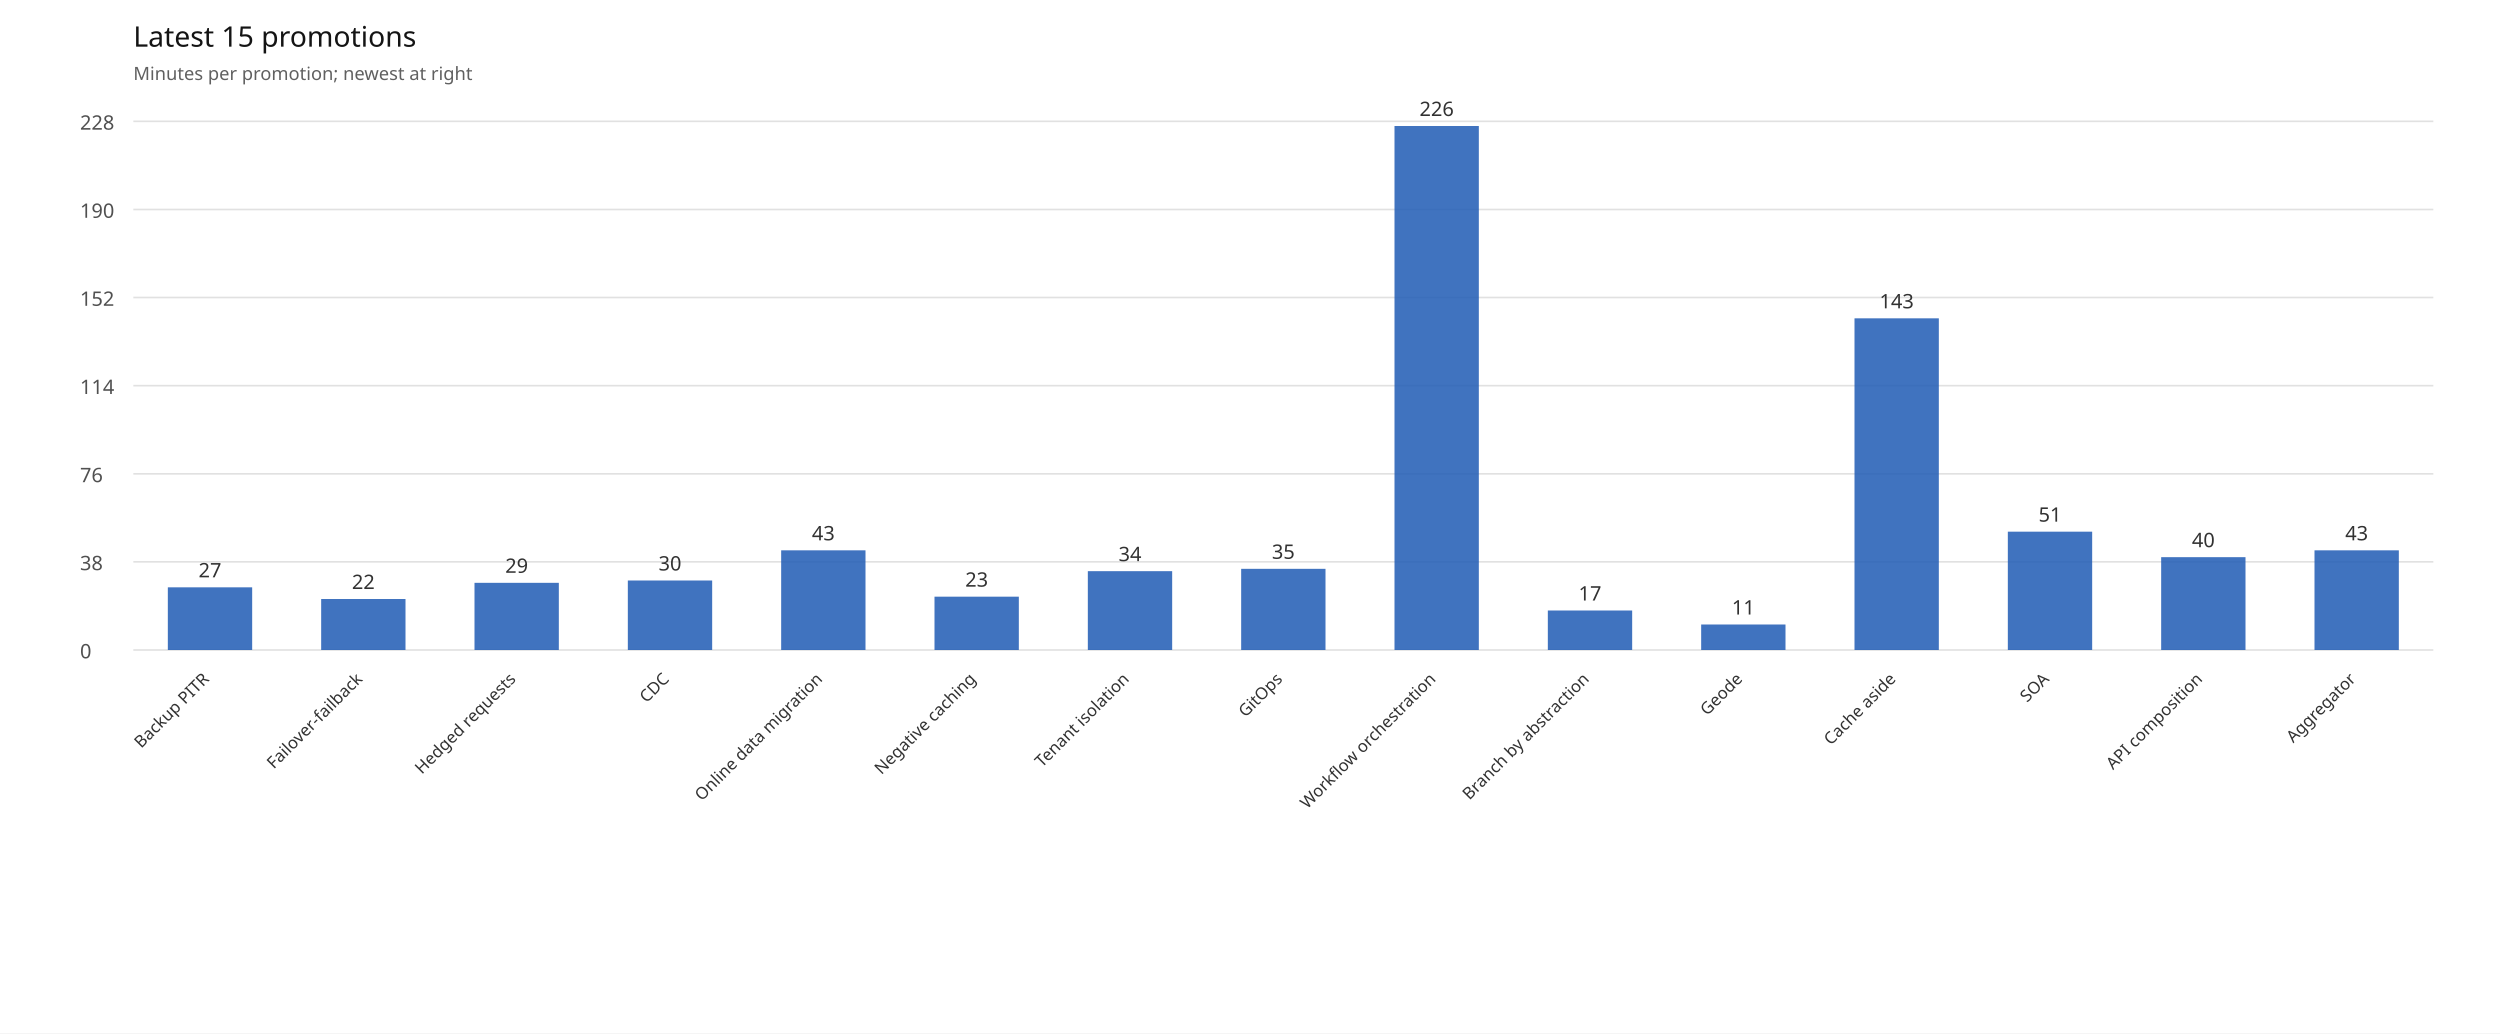
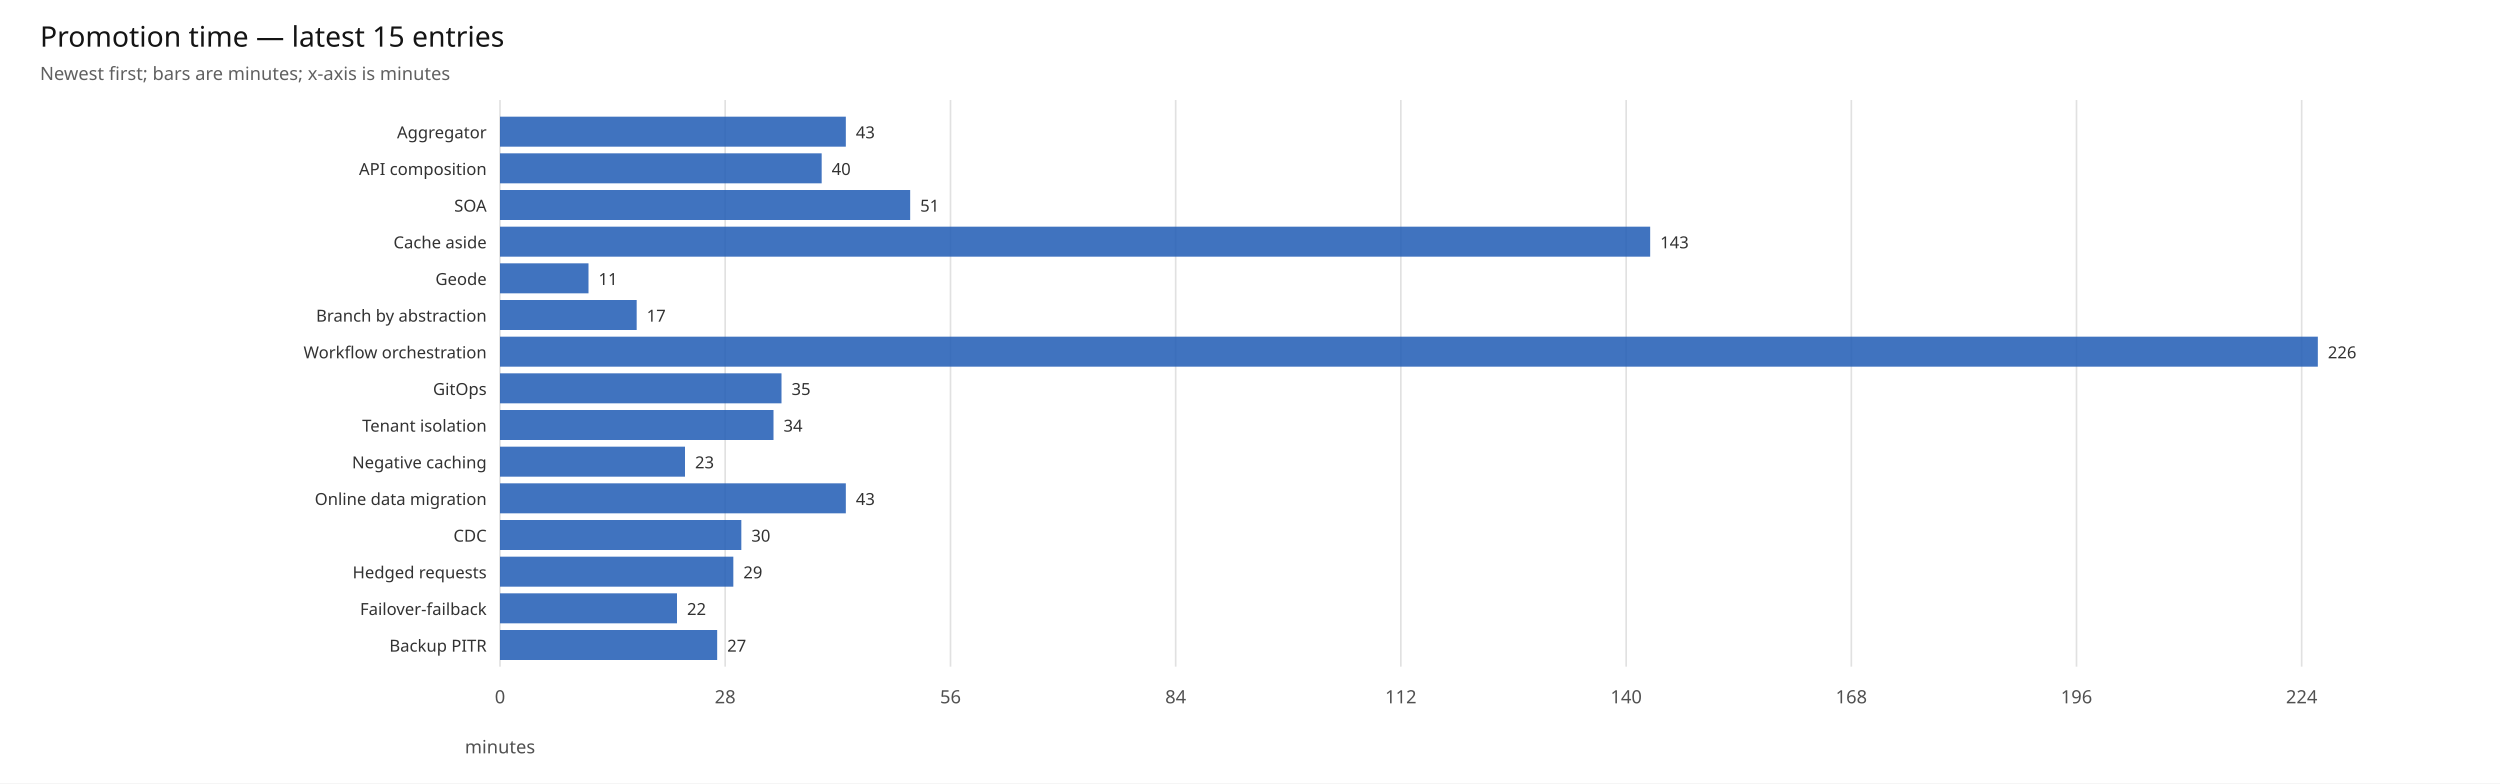
- <svg xmlns="http://www.w3.org/2000/svg" width="1500" height="620" viewBox="0 0 1500 620">
+ <svg xmlns="http://www.w3.org/2000/svg" width="1500" height="470" viewBox="0 0 1500 470">
  <rect width="100%" height="100%" fill="white" />
-   <line x1="80" y1="390.0" x2="1460" y2="390.0" stroke="#e1e1e1" />
-   <text x="48" y="395.0" font-family="Verdana" font-size="12" fill="#505050">0</text>
-   <line x1="80" y1="337.1" x2="1460" y2="337.1" stroke="#e1e1e1" />
-   <text x="48" y="342.1" font-family="Verdana" font-size="12" fill="#505050">38</text>
-   <line x1="80" y1="284.3" x2="1460" y2="284.3" stroke="#e1e1e1" />
-   <text x="48" y="289.3" font-family="Verdana" font-size="12" fill="#505050">76</text>
-   <line x1="80" y1="231.4" x2="1460" y2="231.4" stroke="#e1e1e1" />
-   <text x="48" y="236.4" font-family="Verdana" font-size="12" fill="#505050">114</text>
-   <line x1="80" y1="178.5" x2="1460" y2="178.5" stroke="#e1e1e1" />
-   <text x="48" y="183.5" font-family="Verdana" font-size="12" fill="#505050">152</text>
-   <line x1="80" y1="125.7" x2="1460" y2="125.7" stroke="#e1e1e1" />
-   <text x="48" y="130.7" font-family="Verdana" font-size="12" fill="#505050">190</text>
-   <line x1="80" y1="72.8" x2="1460" y2="72.8" stroke="#e1e1e1" />
-   <text x="48" y="77.8" font-family="Verdana" font-size="12" fill="#505050">228</text>
-   <rect x="100.7" y="352.4" width="50.6" height="37.6" fill="#1e5ab4" opacity="0.85" />
-   <text x="126.0" y="346.4" text-anchor="middle" font-family="Verdana" font-size="12" fill="#323232">27</text>
-   <text x="126.0" y="408.0" text-anchor="end" transform="rotate(-45 126.0 408.0)" font-family="Verdana" font-size="10" fill="#323232">Backup PITR</text>
-   <rect x="192.7" y="359.4" width="50.6" height="30.6" fill="#1e5ab4" opacity="0.85" />
-   <text x="218.0" y="353.4" text-anchor="middle" font-family="Verdana" font-size="12" fill="#323232">22</text>
-   <text x="218.0" y="408.0" text-anchor="end" transform="rotate(-45 218.0 408.0)" font-family="Verdana" font-size="10" fill="#323232">Failover-failback</text>
-   <rect x="284.7" y="349.7" width="50.6" height="40.3" fill="#1e5ab4" opacity="0.85" />
-   <text x="310.0" y="343.7" text-anchor="middle" font-family="Verdana" font-size="12" fill="#323232">29</text>
-   <text x="310.0" y="408.0" text-anchor="end" transform="rotate(-45 310.0 408.0)" font-family="Verdana" font-size="10" fill="#323232">Hedged requests</text>
-   <rect x="376.7" y="348.3" width="50.6" height="41.7" fill="#1e5ab4" opacity="0.85" />
-   <text x="402.0" y="342.3" text-anchor="middle" font-family="Verdana" font-size="12" fill="#323232">30</text>
-   <text x="402.0" y="408.0" text-anchor="end" transform="rotate(-45 402.0 408.0)" font-family="Verdana" font-size="10" fill="#323232">CDC</text>
-   <rect x="468.7" y="330.2" width="50.6" height="59.8" fill="#1e5ab4" opacity="0.85" />
-   <text x="494.0" y="324.2" text-anchor="middle" font-family="Verdana" font-size="12" fill="#323232">43</text>
-   <text x="494.0" y="408.0" text-anchor="end" transform="rotate(-45 494.0 408.0)" font-family="Verdana" font-size="10" fill="#323232">Online data migration</text>
-   <rect x="560.7" y="358.0" width="50.6" height="32.0" fill="#1e5ab4" opacity="0.85" />
-   <text x="586.0" y="352.0" text-anchor="middle" font-family="Verdana" font-size="12" fill="#323232">23</text>
-   <text x="586.0" y="408.0" text-anchor="end" transform="rotate(-45 586.0 408.0)" font-family="Verdana" font-size="10" fill="#323232">Negative caching</text>
-   <rect x="652.7" y="342.7" width="50.6" height="47.3" fill="#1e5ab4" opacity="0.85" />
-   <text x="678.0" y="336.7" text-anchor="middle" font-family="Verdana" font-size="12" fill="#323232">34</text>
-   <text x="678.0" y="408.0" text-anchor="end" transform="rotate(-45 678.0 408.0)" font-family="Verdana" font-size="10" fill="#323232">Tenant isolation</text>
-   <rect x="744.7" y="341.3" width="50.6" height="48.7" fill="#1e5ab4" opacity="0.85" />
-   <text x="770.0" y="335.3" text-anchor="middle" font-family="Verdana" font-size="12" fill="#323232">35</text>
-   <text x="770.0" y="408.0" text-anchor="end" transform="rotate(-45 770.0 408.0)" font-family="Verdana" font-size="10" fill="#323232">GitOps</text>
-   <rect x="836.7" y="75.6" width="50.6" height="314.4" fill="#1e5ab4" opacity="0.85" />
-   <text x="862.0" y="69.6" text-anchor="middle" font-family="Verdana" font-size="12" fill="#323232">226</text>
-   <text x="862.0" y="408.0" text-anchor="end" transform="rotate(-45 862.0 408.0)" font-family="Verdana" font-size="10" fill="#323232">Workflow orchestration</text>
-   <rect x="928.7" y="366.3" width="50.6" height="23.7" fill="#1e5ab4" opacity="0.85" />
-   <text x="954.0" y="360.3" text-anchor="middle" font-family="Verdana" font-size="12" fill="#323232">17</text>
-   <text x="954.0" y="408.0" text-anchor="end" transform="rotate(-45 954.0 408.0)" font-family="Verdana" font-size="10" fill="#323232">Branch by abstraction</text>
-   <rect x="1020.7" y="374.7" width="50.6" height="15.3" fill="#1e5ab4" opacity="0.85" />
-   <text x="1046.0" y="368.7" text-anchor="middle" font-family="Verdana" font-size="12" fill="#323232">11</text>
-   <text x="1046.0" y="408.0" text-anchor="end" transform="rotate(-45 1046.0 408.0)" font-family="Verdana" font-size="10" fill="#323232">Geode</text>
-   <rect x="1112.7" y="191.0" width="50.6" height="199.0" fill="#1e5ab4" opacity="0.85" />
-   <text x="1138.0" y="185.0" text-anchor="middle" font-family="Verdana" font-size="12" fill="#323232">143</text>
-   <text x="1138.0" y="408.0" text-anchor="end" transform="rotate(-45 1138.0 408.0)" font-family="Verdana" font-size="10" fill="#323232">Cache aside</text>
-   <rect x="1204.7" y="319.0" width="50.6" height="71.0" fill="#1e5ab4" opacity="0.85" />
-   <text x="1230.0" y="313.0" text-anchor="middle" font-family="Verdana" font-size="12" fill="#323232">51</text>
-   <text x="1230.0" y="408.0" text-anchor="end" transform="rotate(-45 1230.0 408.0)" font-family="Verdana" font-size="10" fill="#323232">SOA</text>
-   <rect x="1296.7" y="334.3" width="50.6" height="55.7" fill="#1e5ab4" opacity="0.85" />
-   <text x="1322.0" y="328.3" text-anchor="middle" font-family="Verdana" font-size="12" fill="#323232">40</text>
-   <text x="1322.0" y="408.0" text-anchor="end" transform="rotate(-45 1322.0 408.0)" font-family="Verdana" font-size="10" fill="#323232">API composition</text>
-   <rect x="1388.7" y="330.2" width="50.6" height="59.8" fill="#1e5ab4" opacity="0.85" />
-   <text x="1414.0" y="324.2" text-anchor="middle" font-family="Verdana" font-size="12" fill="#323232">43</text>
-   <text x="1414.0" y="408.0" text-anchor="end" transform="rotate(-45 1414.0 408.0)" font-family="Verdana" font-size="10" fill="#323232">Aggregator</text>
-   <text x="80" y="28" font-family="Verdana" font-size="17" fill="#141414">Latest 15 promotions</text>
-   <text x="80" y="48" font-family="Verdana" font-size="11" fill="#606060">Minutes per promotion; newest at right</text>
+   <text x="24" y="28" font-family="Verdana" font-size="17" fill="#141414">Promotion time — latest 15 entries</text>
+   <text x="24" y="48" font-family="Verdana" font-size="11" fill="#606060">Newest first; bars are minutes; x-axis is minutes</text>
+   <line x1="300.0" y1="60" x2="300.0" y2="400" stroke="#e1e1e1" />
+   <text x="300.0" y="422" text-anchor="middle" font-family="Verdana" font-size="11" fill="#505050">0</text>
+   <line x1="435.1" y1="60" x2="435.1" y2="400" stroke="#e1e1e1" />
+   <text x="435.1" y="422" text-anchor="middle" font-family="Verdana" font-size="11" fill="#505050">28</text>
+   <line x1="570.3" y1="60" x2="570.3" y2="400" stroke="#e1e1e1" />
+   <text x="570.3" y="422" text-anchor="middle" font-family="Verdana" font-size="11" fill="#505050">56</text>
+   <line x1="705.4" y1="60" x2="705.4" y2="400" stroke="#e1e1e1" />
+   <text x="705.4" y="422" text-anchor="middle" font-family="Verdana" font-size="11" fill="#505050">84</text>
+   <line x1="840.5" y1="60" x2="840.5" y2="400" stroke="#e1e1e1" />
+   <text x="840.5" y="422" text-anchor="middle" font-family="Verdana" font-size="11" fill="#505050">112</text>
+   <line x1="975.7" y1="60" x2="975.7" y2="400" stroke="#e1e1e1" />
+   <text x="975.7" y="422" text-anchor="middle" font-family="Verdana" font-size="11" fill="#505050">140</text>
+   <line x1="1110.8" y1="60" x2="1110.8" y2="400" stroke="#e1e1e1" />
+   <text x="1110.8" y="422" text-anchor="middle" font-family="Verdana" font-size="11" fill="#505050">168</text>
+   <line x1="1245.9" y1="60" x2="1245.9" y2="400" stroke="#e1e1e1" />
+   <text x="1245.9" y="422" text-anchor="middle" font-family="Verdana" font-size="11" fill="#505050">196</text>
+   <line x1="1381.0" y1="60" x2="1381.0" y2="400" stroke="#e1e1e1" />
+   <text x="1381.0" y="422" text-anchor="middle" font-family="Verdana" font-size="11" fill="#505050">224</text>
+   <rect x="300" y="70" width="207.5" height="18" fill="#1e5ab4" opacity="0.85" />
+   <text x="292" y="83" text-anchor="end" font-family="Verdana" font-size="10" fill="#323232">Aggregator</text>
+   <text x="513.5" y="83" font-family="Verdana" font-size="10" fill="#323232">43</text>
+   <rect x="300" y="92" width="193.0" height="18" fill="#1e5ab4" opacity="0.85" />
+   <text x="292" y="105" text-anchor="end" font-family="Verdana" font-size="10" fill="#323232">API composition</text>
+   <text x="499.0" y="105" font-family="Verdana" font-size="10" fill="#323232">40</text>
+   <rect x="300" y="114" width="246.1" height="18" fill="#1e5ab4" opacity="0.85" />
+   <text x="292" y="127" text-anchor="end" font-family="Verdana" font-size="10" fill="#323232">SOA</text>
+   <text x="552.1" y="127" font-family="Verdana" font-size="10" fill="#323232">51</text>
+   <rect x="300" y="136" width="690.1" height="18" fill="#1e5ab4" opacity="0.85" />
+   <text x="292" y="149" text-anchor="end" font-family="Verdana" font-size="10" fill="#323232">Cache aside</text>
+   <text x="996.1" y="149" font-family="Verdana" font-size="10" fill="#323232">143</text>
+   <rect x="300" y="158" width="53.1" height="18" fill="#1e5ab4" opacity="0.85" />
+   <text x="292" y="171" text-anchor="end" font-family="Verdana" font-size="10" fill="#323232">Geode</text>
+   <text x="359.1" y="171" font-family="Verdana" font-size="10" fill="#323232">11</text>
+   <rect x="300" y="180" width="82.0" height="18" fill="#1e5ab4" opacity="0.85" />
+   <text x="292" y="193" text-anchor="end" font-family="Verdana" font-size="10" fill="#323232">Branch by abstraction</text>
+   <text x="388.0" y="193" font-family="Verdana" font-size="10" fill="#323232">17</text>
+   <rect x="300" y="202" width="1090.7" height="18" fill="#1e5ab4" opacity="0.85" />
+   <text x="292" y="215" text-anchor="end" font-family="Verdana" font-size="10" fill="#323232">Workflow orchestration</text>
+   <text x="1396.7" y="215" font-family="Verdana" font-size="10" fill="#323232">226</text>
+   <rect x="300" y="224" width="168.9" height="18" fill="#1e5ab4" opacity="0.85" />
+   <text x="292" y="237" text-anchor="end" font-family="Verdana" font-size="10" fill="#323232">GitOps</text>
+   <text x="474.9" y="237" font-family="Verdana" font-size="10" fill="#323232">35</text>
+   <rect x="300" y="246" width="164.1" height="18" fill="#1e5ab4" opacity="0.85" />
+   <text x="292" y="259" text-anchor="end" font-family="Verdana" font-size="10" fill="#323232">Tenant isolation</text>
+   <text x="470.1" y="259" font-family="Verdana" font-size="10" fill="#323232">34</text>
+   <rect x="300" y="268" width="111.0" height="18" fill="#1e5ab4" opacity="0.85" />
+   <text x="292" y="281" text-anchor="end" font-family="Verdana" font-size="10" fill="#323232">Negative caching</text>
+   <text x="417.0" y="281" font-family="Verdana" font-size="10" fill="#323232">23</text>
+   <rect x="300" y="290" width="207.5" height="18" fill="#1e5ab4" opacity="0.85" />
+   <text x="292" y="303" text-anchor="end" font-family="Verdana" font-size="10" fill="#323232">Online data migration</text>
+   <text x="513.5" y="303" font-family="Verdana" font-size="10" fill="#323232">43</text>
+   <rect x="300" y="312" width="144.8" height="18" fill="#1e5ab4" opacity="0.85" />
+   <text x="292" y="325" text-anchor="end" font-family="Verdana" font-size="10" fill="#323232">CDC</text>
+   <text x="450.8" y="325" font-family="Verdana" font-size="10" fill="#323232">30</text>
+   <rect x="300" y="334" width="140.0" height="18" fill="#1e5ab4" opacity="0.85" />
+   <text x="292" y="347" text-anchor="end" font-family="Verdana" font-size="10" fill="#323232">Hedged requests</text>
+   <text x="446.0" y="347" font-family="Verdana" font-size="10" fill="#323232">29</text>
+   <rect x="300" y="356" width="106.2" height="18" fill="#1e5ab4" opacity="0.85" />
+   <text x="292" y="369" text-anchor="end" font-family="Verdana" font-size="10" fill="#323232">Failover-failback</text>
+   <text x="412.2" y="369" font-family="Verdana" font-size="10" fill="#323232">22</text>
+   <rect x="300" y="378" width="130.3" height="18" fill="#1e5ab4" opacity="0.85" />
+   <text x="292" y="391" text-anchor="end" font-family="Verdana" font-size="10" fill="#323232">Backup PITR</text>
+   <text x="436.3" y="391" font-family="Verdana" font-size="10" fill="#323232">27</text>
+   <text x="300" y="452" text-anchor="middle" font-family="Verdana" font-size="11" fill="#505050">minutes</text>
</svg>
